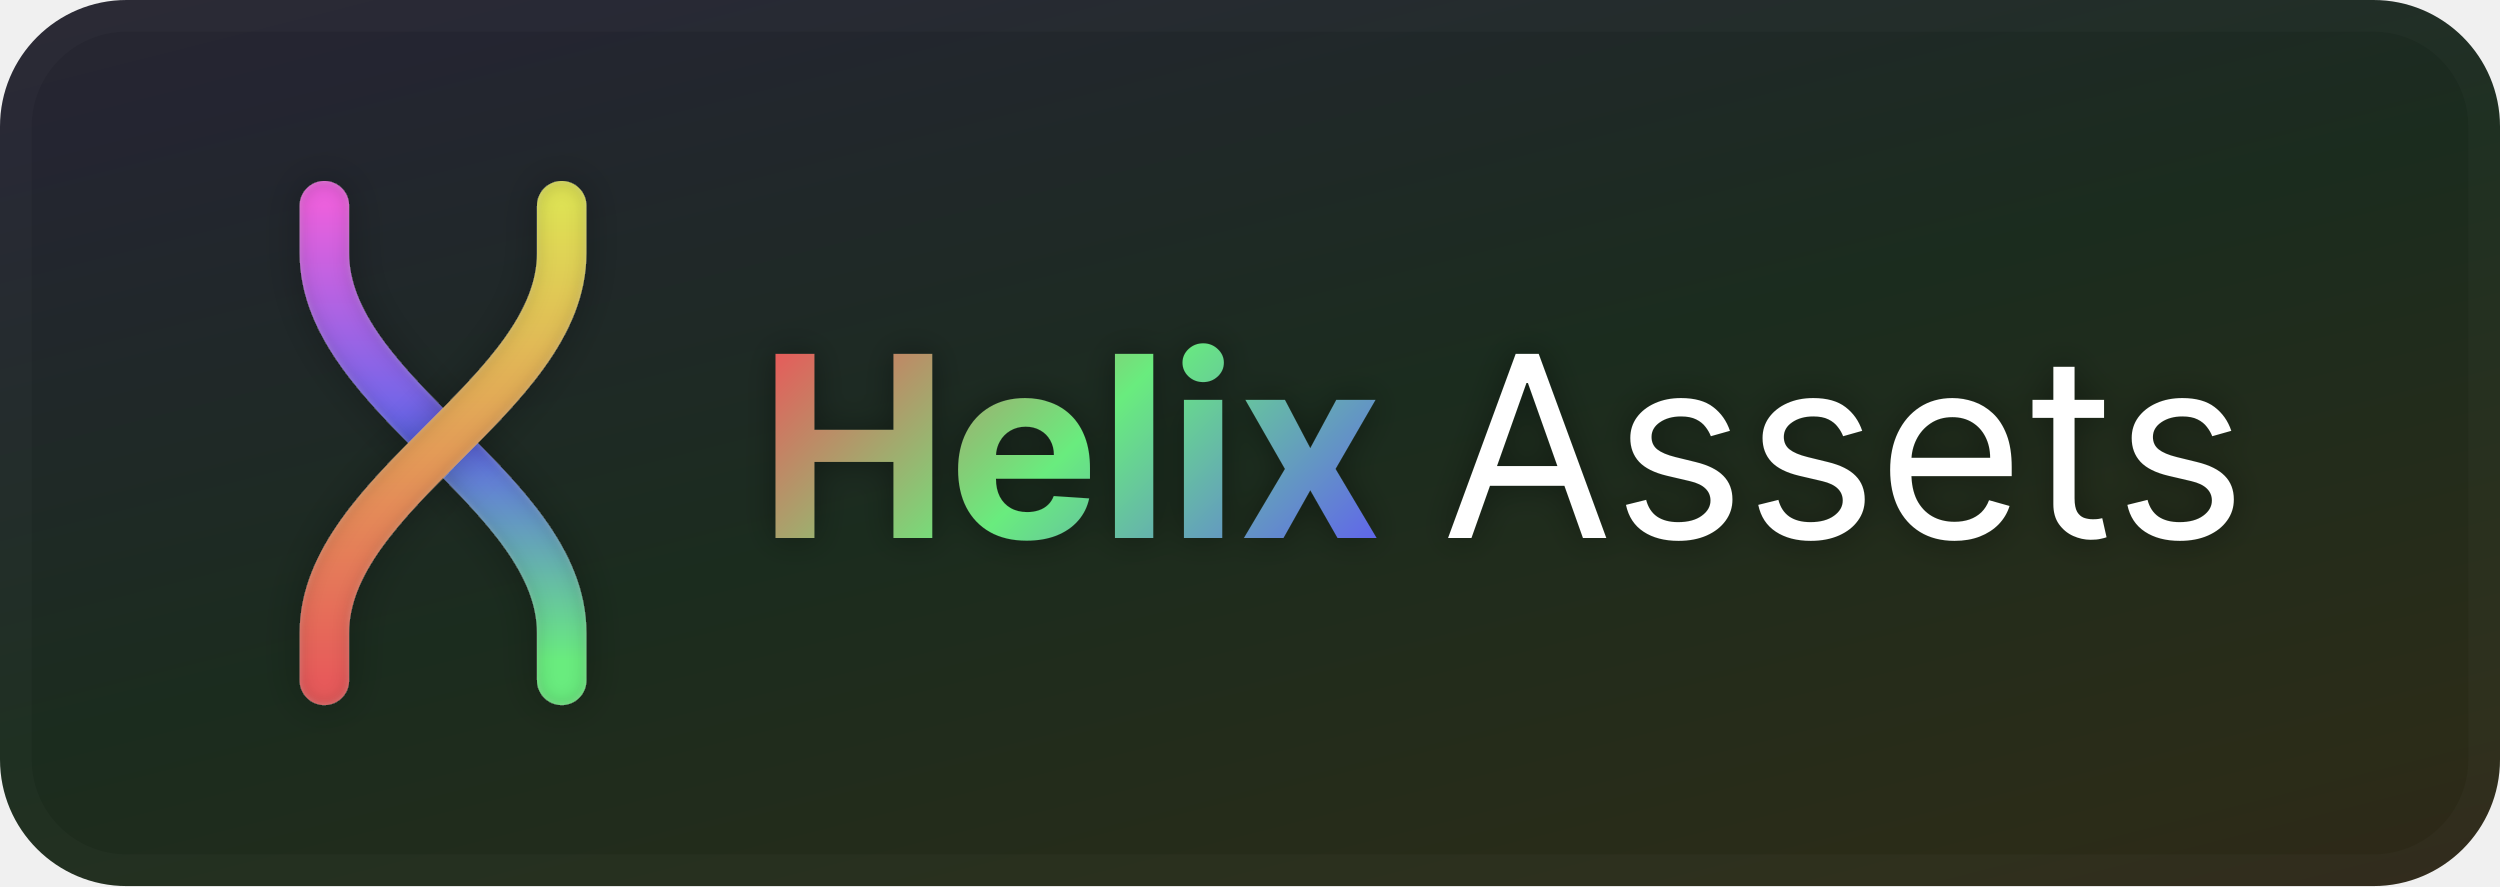
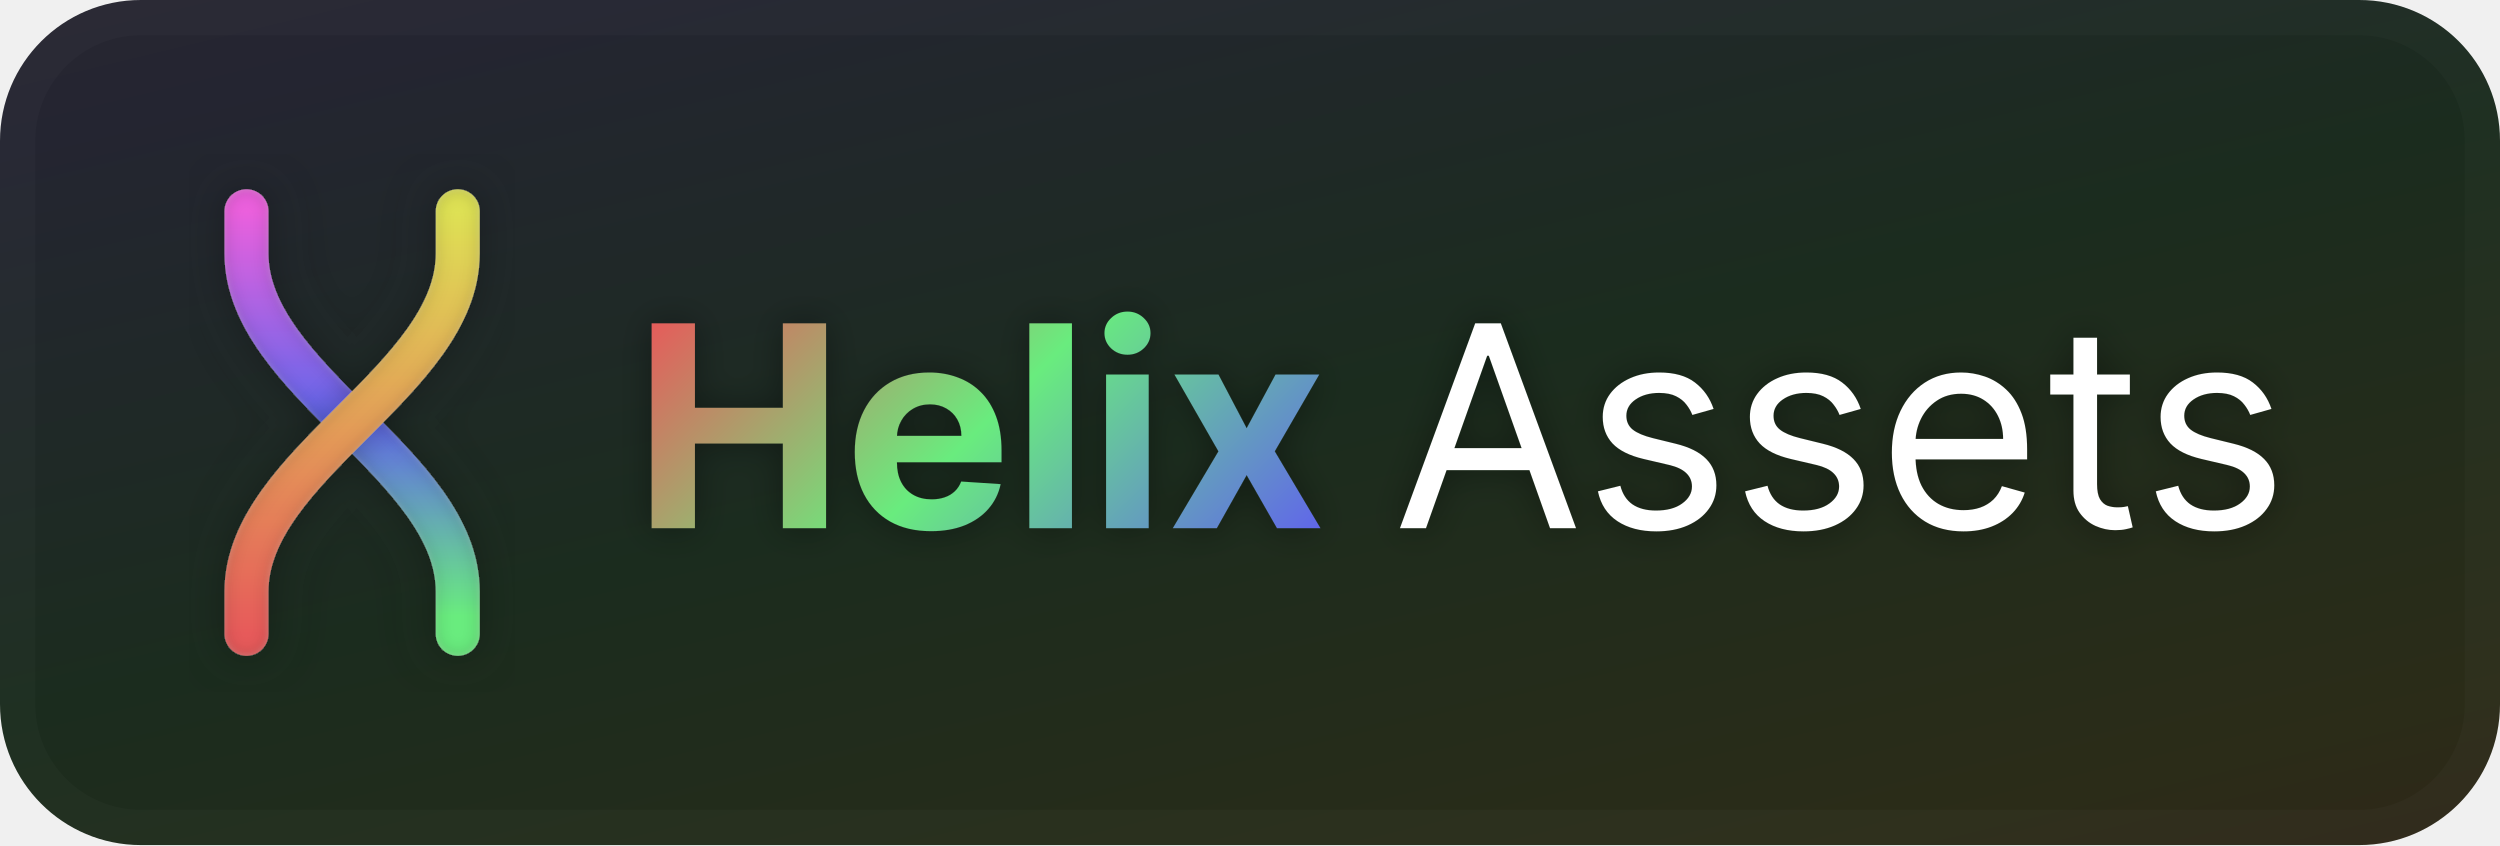
- <svg xmlns="http://www.w3.org/2000/svg" width="79" height="28" viewBox="0 0 79 28" fill="none">
-   <rect width="79" height="28" rx="4" fill="url(#paint0_linear_5_79)" />
-   <g filter="url(#filter0_dii_5_79)">
-     <path d="M17.75 21.5C17.75 21 17.75 22.4 17.75 20C17.75 15.5 10.25 12.5 10.25 8C10.25 5.6 10.25 7.25 10.25 6.5" stroke="url(#paint1_linear_5_79)" stroke-width="1.562" stroke-linecap="round" />
+ <svg xmlns="http://www.w3.org/2000/svg" width="71" height="24" viewBox="0 0 71 24" fill="none">
+   <rect width="71" height="24" rx="4" fill="url(#paint0_linear_5_79)" />
+   <g filter="url(#filter0_d_5_79)">
+     <g filter="url(#filter1_dii_5_79)">
+       <path d="M13 18C13 17.6 13 18.72 13 16.8C13 13.2 7 10.8 7 7.2C7 5.28 7 6.6 7 6" stroke="url(#paint1_linear_5_79)" stroke-width="1.25" stroke-linecap="round" />
+     </g>
+     <g filter="url(#filter2_dii_5_79)">
+       <path d="M7 18C7 17.6 7 18.72 7 16.8C7 13.2 13 10.8 13 7.2C13 5.28 13 6.6 13 6" stroke="url(#paint2_linear_5_79)" stroke-width="1.25" stroke-linecap="round" />
+     </g>
  </g>
-   <g filter="url(#filter1_dii_5_79)">
-     <path d="M10.25 21.5C10.25 21 10.25 22.4 10.25 20C10.25 15.5 17.75 12.5 17.75 8C17.75 5.6 17.75 7.25 17.75 6.5" stroke="url(#paint2_linear_5_79)" stroke-width="1.562" stroke-linecap="round" />
+   <g filter="url(#filter3_d_5_79)">
+     <path d="M18.506 15V9.182H19.736V11.582H22.233V9.182H23.46V15H22.233V12.597H19.736V15H18.506ZM26.44 15.085C25.991 15.085 25.605 14.994 25.281 14.812C24.959 14.629 24.711 14.369 24.537 14.034C24.363 13.697 24.276 13.298 24.276 12.838C24.276 12.389 24.363 11.995 24.537 11.656C24.711 11.317 24.956 11.053 25.273 10.864C25.591 10.674 25.964 10.579 26.392 10.579C26.68 10.579 26.948 10.626 27.196 10.719C27.446 10.81 27.664 10.947 27.849 11.131C28.037 11.314 28.183 11.546 28.287 11.824C28.391 12.1 28.443 12.424 28.443 12.796V13.128H24.759V12.378H27.304C27.304 12.204 27.266 12.049 27.19 11.915C27.115 11.78 27.009 11.675 26.875 11.599C26.742 11.522 26.588 11.483 26.412 11.483C26.228 11.483 26.065 11.526 25.923 11.611C25.783 11.694 25.673 11.807 25.594 11.949C25.514 12.089 25.474 12.245 25.472 12.418V13.131C25.472 13.347 25.511 13.533 25.591 13.69C25.672 13.848 25.787 13.969 25.935 14.054C26.082 14.139 26.258 14.182 26.46 14.182C26.595 14.182 26.718 14.163 26.829 14.125C26.941 14.087 27.037 14.03 27.116 13.954C27.196 13.879 27.257 13.786 27.298 13.676L28.418 13.75C28.361 14.019 28.244 14.254 28.068 14.454C27.894 14.653 27.669 14.809 27.392 14.921C27.117 15.03 26.8 15.085 26.44 15.085ZM30.443 9.182V15H29.233V9.182H30.443ZM31.413 15V10.636H32.623V15H31.413ZM32.021 10.074C31.841 10.074 31.686 10.014 31.558 9.895C31.431 9.774 31.367 9.629 31.367 9.46C31.367 9.294 31.431 9.151 31.558 9.031C31.686 8.91 31.841 8.849 32.021 8.849C32.2 8.849 32.354 8.91 32.481 9.031C32.61 9.151 32.674 9.294 32.674 9.46C32.674 9.629 32.61 9.774 32.481 9.895C32.354 10.014 32.2 10.074 32.021 10.074ZM34.604 10.636L35.405 12.162L36.226 10.636H37.467L36.203 12.818L37.501 15H36.266L35.405 13.492L34.558 15H33.308L34.604 12.818L33.354 10.636H34.604Z" fill="url(#paint3_linear_5_79)" />
+     <path d="M40.498 15H39.759L41.896 9.182H42.623L44.759 15H44.021L42.282 10.102H42.236L40.498 15ZM40.771 12.727H43.748V13.352H40.771V12.727ZM48.666 11.614L48.063 11.784C48.025 11.684 47.969 11.586 47.896 11.492C47.824 11.395 47.725 11.315 47.6 11.253C47.475 11.19 47.315 11.159 47.12 11.159C46.853 11.159 46.63 11.221 46.452 11.344C46.276 11.465 46.188 11.619 46.188 11.807C46.188 11.973 46.249 12.105 46.37 12.202C46.491 12.298 46.681 12.379 46.938 12.443L47.586 12.602C47.976 12.697 48.267 12.842 48.458 13.037C48.649 13.23 48.745 13.479 48.745 13.784C48.745 14.034 48.673 14.258 48.529 14.454C48.387 14.652 48.188 14.807 47.932 14.921C47.677 15.034 47.38 15.091 47.041 15.091C46.595 15.091 46.227 14.994 45.935 14.801C45.644 14.608 45.459 14.326 45.381 13.954L46.018 13.796C46.078 14.03 46.193 14.206 46.361 14.324C46.532 14.441 46.755 14.5 47.029 14.5C47.342 14.5 47.59 14.434 47.773 14.301C47.959 14.167 48.052 14.006 48.052 13.818C48.052 13.667 47.999 13.54 47.893 13.438C47.787 13.333 47.624 13.256 47.404 13.204L46.677 13.034C46.277 12.939 45.984 12.793 45.796 12.594C45.611 12.393 45.518 12.142 45.518 11.841C45.518 11.595 45.587 11.377 45.725 11.188C45.865 10.998 46.056 10.849 46.296 10.742C46.539 10.633 46.813 10.579 47.12 10.579C47.552 10.579 47.891 10.674 48.137 10.864C48.385 11.053 48.561 11.303 48.666 11.614ZM52.845 11.614L52.243 11.784C52.205 11.684 52.149 11.586 52.075 11.492C52.003 11.395 51.905 11.315 51.78 11.253C51.655 11.19 51.495 11.159 51.3 11.159C51.033 11.159 50.81 11.221 50.632 11.344C50.456 11.465 50.368 11.619 50.368 11.807C50.368 11.973 50.428 12.105 50.55 12.202C50.671 12.298 50.86 12.379 51.118 12.443L51.766 12.602C52.156 12.697 52.447 12.842 52.638 13.037C52.829 13.23 52.925 13.479 52.925 13.784C52.925 14.034 52.853 14.258 52.709 14.454C52.567 14.652 52.368 14.807 52.112 14.921C51.856 15.034 51.559 15.091 51.22 15.091C50.775 15.091 50.407 14.994 50.115 14.801C49.823 14.608 49.639 14.326 49.561 13.954L50.197 13.796C50.258 14.03 50.373 14.206 50.541 14.324C50.712 14.441 50.934 14.5 51.209 14.5C51.521 14.5 51.769 14.434 51.953 14.301C52.139 14.167 52.231 14.006 52.231 13.818C52.231 13.667 52.178 13.54 52.072 13.438C51.966 13.333 51.803 13.256 51.584 13.204L50.856 13.034C50.457 12.939 50.163 12.793 49.976 12.594C49.79 12.393 49.697 12.142 49.697 11.841C49.697 11.595 49.767 11.377 49.905 11.188C50.045 10.998 50.235 10.849 50.476 10.742C50.718 10.633 50.993 10.579 51.3 10.579C51.731 10.579 52.071 10.674 52.317 10.864C52.565 11.053 52.741 11.303 52.845 11.614ZM55.764 15.091C55.343 15.091 54.98 14.998 54.675 14.812C54.372 14.625 54.139 14.364 53.974 14.028C53.811 13.691 53.729 13.299 53.729 12.852C53.729 12.405 53.811 12.011 53.974 11.671C54.139 11.328 54.368 11.061 54.661 10.869C54.957 10.676 55.301 10.579 55.695 10.579C55.923 10.579 56.147 10.617 56.369 10.693C56.59 10.769 56.792 10.892 56.974 11.062C57.156 11.231 57.3 11.454 57.408 11.733C57.516 12.011 57.57 12.354 57.57 12.761V13.046H54.207V12.466H56.889C56.889 12.22 56.839 12 56.741 11.807C56.644 11.614 56.506 11.461 56.326 11.349C56.148 11.238 55.938 11.182 55.695 11.182C55.428 11.182 55.197 11.248 55.002 11.381C54.809 11.511 54.66 11.682 54.556 11.892C54.452 12.102 54.4 12.328 54.4 12.568V12.954C54.4 13.284 54.457 13.563 54.57 13.793C54.686 14.02 54.846 14.193 55.05 14.312C55.255 14.43 55.493 14.489 55.764 14.489C55.94 14.489 56.099 14.464 56.241 14.415C56.385 14.364 56.509 14.288 56.613 14.188C56.717 14.085 56.798 13.958 56.854 13.807L57.502 13.989C57.434 14.208 57.319 14.402 57.158 14.568C56.997 14.733 56.798 14.862 56.562 14.954C56.325 15.046 56.059 15.091 55.764 15.091ZM60.488 10.636V11.204H58.227V10.636H60.488ZM58.886 9.591H59.556V13.75C59.556 13.939 59.584 14.081 59.639 14.176C59.695 14.269 59.767 14.331 59.854 14.364C59.943 14.394 60.037 14.409 60.136 14.409C60.209 14.409 60.27 14.405 60.318 14.398C60.365 14.388 60.403 14.381 60.431 14.375L60.568 14.977C60.522 14.994 60.459 15.011 60.377 15.028C60.296 15.047 60.193 15.057 60.068 15.057C59.878 15.057 59.693 15.016 59.511 14.935C59.331 14.853 59.181 14.729 59.062 14.562C58.944 14.396 58.886 14.186 58.886 13.932V9.591ZM64.509 11.614L63.907 11.784C63.869 11.684 63.813 11.586 63.739 11.492C63.667 11.395 63.569 11.315 63.444 11.253C63.319 11.19 63.159 11.159 62.964 11.159C62.697 11.159 62.474 11.221 62.296 11.344C62.12 11.465 62.032 11.619 62.032 11.807C62.032 11.973 62.093 12.105 62.214 12.202C62.335 12.298 62.524 12.379 62.782 12.443L63.43 12.602C63.82 12.697 64.111 12.842 64.302 13.037C64.493 13.23 64.589 13.479 64.589 13.784C64.589 14.034 64.517 14.258 64.373 14.454C64.231 14.652 64.032 14.807 63.776 14.921C63.521 15.034 63.223 15.091 62.884 15.091C62.439 15.091 62.071 14.994 61.779 14.801C61.487 14.608 61.303 14.326 61.225 13.954L61.861 13.796C61.922 14.03 62.037 14.206 62.205 14.324C62.376 14.441 62.598 14.5 62.873 14.5C63.185 14.5 63.434 14.434 63.617 14.301C63.803 14.167 63.896 14.006 63.896 13.818C63.896 13.667 63.843 13.54 63.736 13.438C63.63 13.333 63.468 13.256 63.248 13.204L62.521 13.034C62.121 12.939 61.827 12.793 61.64 12.594C61.454 12.393 61.361 12.142 61.361 11.841C61.361 11.595 61.431 11.377 61.569 11.188C61.709 10.998 61.899 10.849 62.14 10.742C62.382 10.633 62.657 10.579 62.964 10.579C63.396 10.579 63.735 10.674 63.981 10.864C64.229 11.053 64.405 11.303 64.509 11.614Z" fill="white" />
  </g>
-   <g filter="url(#filter2_d_5_79)">
-     <path d="M24.506 17V11.182H25.736V13.582H28.233V11.182H29.46V17H28.233V14.597H25.736V17H24.506ZM32.44 17.085C31.991 17.085 31.605 16.994 31.281 16.812C30.959 16.629 30.711 16.369 30.537 16.034C30.363 15.697 30.276 15.298 30.276 14.838C30.276 14.389 30.363 13.995 30.537 13.656C30.711 13.317 30.956 13.053 31.273 12.864C31.591 12.674 31.964 12.579 32.392 12.579C32.68 12.579 32.948 12.626 33.196 12.719C33.446 12.81 33.664 12.947 33.849 13.131C34.037 13.314 34.183 13.546 34.287 13.824C34.391 14.1 34.443 14.424 34.443 14.796V15.128H30.759V14.378H33.304C33.304 14.204 33.266 14.049 33.19 13.915C33.115 13.78 33.01 13.675 32.875 13.599C32.742 13.522 32.588 13.483 32.412 13.483C32.228 13.483 32.065 13.526 31.923 13.611C31.783 13.694 31.673 13.807 31.594 13.949C31.514 14.089 31.474 14.245 31.472 14.418V15.131C31.472 15.347 31.511 15.533 31.591 15.69C31.672 15.848 31.787 15.969 31.935 16.054C32.082 16.139 32.258 16.182 32.46 16.182C32.595 16.182 32.718 16.163 32.83 16.125C32.941 16.087 33.037 16.03 33.117 15.954C33.196 15.879 33.257 15.786 33.298 15.676L34.418 15.75C34.361 16.019 34.244 16.254 34.068 16.454C33.894 16.653 33.669 16.809 33.392 16.921C33.117 17.03 32.8 17.085 32.44 17.085ZM36.443 11.182V17H35.233V11.182H36.443ZM37.413 17V12.636H38.623V17H37.413ZM38.021 12.074C37.841 12.074 37.686 12.014 37.557 11.895C37.431 11.774 37.367 11.629 37.367 11.46C37.367 11.294 37.431 11.151 37.557 11.031C37.686 10.91 37.841 10.849 38.021 10.849C38.2 10.849 38.354 10.91 38.481 11.031C38.61 11.151 38.674 11.294 38.674 11.46C38.674 11.629 38.61 11.774 38.481 11.895C38.354 12.014 38.2 12.074 38.021 12.074ZM40.604 12.636L41.405 14.162L42.226 12.636H43.467L42.203 14.818L43.501 17H42.266L41.405 15.492L40.558 17H39.308L40.604 14.818L39.354 12.636H40.604Z" fill="url(#paint3_linear_5_79)" />
-     <path d="M46.498 17H45.759L47.896 11.182H48.623L50.759 17H50.021L48.282 12.102H48.236L46.498 17ZM46.771 14.727H49.748V15.352H46.771V14.727ZM54.666 13.614L54.063 13.784C54.025 13.684 53.969 13.586 53.896 13.492C53.824 13.395 53.725 13.315 53.6 13.253C53.475 13.19 53.315 13.159 53.12 13.159C52.853 13.159 52.63 13.221 52.452 13.344C52.276 13.465 52.188 13.619 52.188 13.807C52.188 13.973 52.249 14.105 52.37 14.202C52.491 14.298 52.681 14.379 52.938 14.443L53.586 14.602C53.976 14.697 54.267 14.842 54.458 15.037C54.649 15.23 54.745 15.479 54.745 15.784C54.745 16.034 54.673 16.258 54.529 16.454C54.387 16.651 54.188 16.807 53.932 16.921C53.677 17.034 53.38 17.091 53.041 17.091C52.595 17.091 52.227 16.994 51.935 16.801C51.644 16.608 51.459 16.326 51.381 15.954L52.018 15.796C52.078 16.03 52.193 16.206 52.361 16.324C52.532 16.441 52.755 16.5 53.029 16.5C53.342 16.5 53.59 16.434 53.773 16.301C53.959 16.167 54.052 16.006 54.052 15.818C54.052 15.667 53.999 15.54 53.893 15.438C53.787 15.333 53.624 15.256 53.404 15.204L52.677 15.034C52.277 14.939 51.984 14.793 51.796 14.594C51.611 14.393 51.518 14.142 51.518 13.841C51.518 13.595 51.587 13.377 51.725 13.188C51.865 12.998 52.056 12.849 52.296 12.742C52.539 12.633 52.813 12.579 53.12 12.579C53.552 12.579 53.891 12.674 54.137 12.864C54.385 13.053 54.561 13.303 54.666 13.614ZM58.845 13.614L58.243 13.784C58.205 13.684 58.149 13.586 58.075 13.492C58.003 13.395 57.905 13.315 57.78 13.253C57.655 13.19 57.495 13.159 57.3 13.159C57.033 13.159 56.81 13.221 56.632 13.344C56.456 13.465 56.368 13.619 56.368 13.807C56.368 13.973 56.428 14.105 56.55 14.202C56.671 14.298 56.86 14.379 57.118 14.443L57.766 14.602C58.156 14.697 58.447 14.842 58.638 15.037C58.829 15.23 58.925 15.479 58.925 15.784C58.925 16.034 58.853 16.258 58.709 16.454C58.567 16.651 58.368 16.807 58.112 16.921C57.856 17.034 57.559 17.091 57.22 17.091C56.775 17.091 56.407 16.994 56.115 16.801C55.823 16.608 55.639 16.326 55.561 15.954L56.197 15.796C56.258 16.03 56.373 16.206 56.541 16.324C56.712 16.441 56.934 16.5 57.209 16.5C57.521 16.5 57.769 16.434 57.953 16.301C58.139 16.167 58.231 16.006 58.231 15.818C58.231 15.667 58.178 15.54 58.072 15.438C57.966 15.333 57.803 15.256 57.584 15.204L56.856 15.034C56.457 14.939 56.163 14.793 55.976 14.594C55.79 14.393 55.697 14.142 55.697 13.841C55.697 13.595 55.767 13.377 55.905 13.188C56.045 12.998 56.235 12.849 56.476 12.742C56.718 12.633 56.993 12.579 57.3 12.579C57.731 12.579 58.071 12.674 58.317 12.864C58.565 13.053 58.741 13.303 58.845 13.614ZM61.764 17.091C61.343 17.091 60.98 16.998 60.675 16.812C60.372 16.625 60.139 16.364 59.974 16.028C59.811 15.691 59.729 15.299 59.729 14.852C59.729 14.405 59.811 14.011 59.974 13.671C60.139 13.328 60.368 13.061 60.661 12.869C60.957 12.676 61.301 12.579 61.695 12.579C61.923 12.579 62.147 12.617 62.369 12.693C62.59 12.769 62.792 12.892 62.974 13.062C63.156 13.231 63.3 13.454 63.408 13.733C63.516 14.011 63.57 14.354 63.57 14.761V15.046H60.207V14.466H62.889C62.889 14.22 62.839 14 62.741 13.807C62.644 13.614 62.506 13.461 62.326 13.349C62.148 13.238 61.938 13.182 61.695 13.182C61.428 13.182 61.197 13.248 61.002 13.381C60.809 13.511 60.66 13.682 60.556 13.892C60.452 14.102 60.4 14.328 60.4 14.568V14.954C60.4 15.284 60.457 15.563 60.57 15.793C60.686 16.02 60.846 16.193 61.05 16.312C61.255 16.43 61.493 16.489 61.764 16.489C61.94 16.489 62.099 16.464 62.241 16.415C62.385 16.364 62.509 16.288 62.613 16.188C62.717 16.085 62.798 15.958 62.854 15.807L63.502 15.989C63.434 16.208 63.319 16.401 63.158 16.568C62.997 16.733 62.798 16.862 62.562 16.954C62.325 17.046 62.059 17.091 61.764 17.091ZM66.488 12.636V13.204H64.227V12.636H66.488ZM64.886 11.591H65.556V15.75C65.556 15.939 65.584 16.081 65.638 16.176C65.695 16.269 65.767 16.331 65.854 16.364C65.943 16.394 66.037 16.409 66.136 16.409C66.21 16.409 66.27 16.405 66.317 16.398C66.365 16.388 66.403 16.381 66.431 16.375L66.567 16.977C66.522 16.994 66.459 17.011 66.377 17.028C66.296 17.047 66.192 17.057 66.067 17.057C65.878 17.057 65.692 17.016 65.511 16.935C65.331 16.853 65.181 16.729 65.062 16.562C64.944 16.396 64.886 16.186 64.886 15.932V11.591ZM70.509 13.614L69.907 13.784C69.869 13.684 69.813 13.586 69.739 13.492C69.667 13.395 69.569 13.315 69.444 13.253C69.319 13.19 69.159 13.159 68.964 13.159C68.697 13.159 68.474 13.221 68.296 13.344C68.12 13.465 68.032 13.619 68.032 13.807C68.032 13.973 68.093 14.105 68.214 14.202C68.335 14.298 68.524 14.379 68.782 14.443L69.43 14.602C69.82 14.697 70.111 14.842 70.302 15.037C70.493 15.23 70.589 15.479 70.589 15.784C70.589 16.034 70.517 16.258 70.373 16.454C70.231 16.651 70.032 16.807 69.776 16.921C69.521 17.034 69.223 17.091 68.884 17.091C68.439 17.091 68.071 16.994 67.779 16.801C67.487 16.608 67.303 16.326 67.225 15.954L67.862 15.796C67.922 16.03 68.037 16.206 68.205 16.324C68.376 16.441 68.598 16.5 68.873 16.5C69.185 16.5 69.433 16.434 69.617 16.301C69.803 16.167 69.896 16.006 69.896 15.818C69.896 15.667 69.843 15.54 69.737 15.438C69.63 15.333 69.468 15.256 69.248 15.204L68.521 15.034C68.121 14.939 67.827 14.793 67.64 14.594C67.454 14.393 67.362 14.142 67.362 13.841C67.362 13.595 67.431 13.377 67.569 13.188C67.709 12.998 67.899 12.849 68.14 12.742C68.382 12.633 68.657 12.579 68.964 12.579C69.396 12.579 69.735 12.674 69.981 12.864C70.229 13.053 70.405 13.303 70.509 13.614Z" fill="white" />
-   </g>
-   <rect x="0.5" y="0.5" width="78" height="27" rx="3.5" stroke="white" stroke-opacity="0.02" />
+   <rect x="0.5" y="0.5" width="70" height="23" rx="3.5" stroke="white" stroke-opacity="0.02" />
  <defs>
-     <filter id="filter0_dii_5_79" x="8.219" y="4.469" width="11.562" height="19.062" filterUnits="userSpaceOnUse" color-interpolation-filters="sRGB">
+     <filter id="filter0_d_5_79" x="5.375" y="4.375" width="9.25" height="15.25" filterUnits="userSpaceOnUse" color-interpolation-filters="sRGB">
      <feFlood flood-opacity="0" result="BackgroundImageFix" />
      <feColorMatrix in="SourceAlpha" type="matrix" values="0 0 0 0 0 0 0 0 0 0 0 0 0 0 0 0 0 0 127 0" result="hardAlpha" />
      <feOffset />
-       <feGaussianBlur stdDeviation="0.625" />
+       <feGaussianBlur stdDeviation="0.5" />
+       <feComposite in2="hardAlpha" operator="out" />
+       <feColorMatrix type="matrix" values="0 0 0 0 0 0 0 0 0 0 0 0 0 0 0 0 0 0 0.1 0" />
+       <feBlend mode="normal" in2="BackgroundImageFix" result="effect1_dropShadow_5_79" />
+       <feBlend mode="normal" in="SourceGraphic" in2="effect1_dropShadow_5_79" result="shape" />
+     </filter>
+     <filter id="filter1_dii_5_79" x="5.375" y="4.375" width="9.25" height="15.25" filterUnits="userSpaceOnUse" color-interpolation-filters="sRGB">
+       <feFlood flood-opacity="0" result="BackgroundImageFix" />
+       <feColorMatrix in="SourceAlpha" type="matrix" values="0 0 0 0 0 0 0 0 0 0 0 0 0 0 0 0 0 0 127 0" result="hardAlpha" />
+       <feOffset />
+       <feGaussianBlur stdDeviation="0.5" />
      <feComposite in2="hardAlpha" operator="out" />
      <feColorMatrix type="matrix" values="0 0 0 0 0 0 0 0 0 0 0 0 0 0 0 0 0 0 0.25 0" />
      <feBlend mode="normal" in2="BackgroundImageFix" result="effect1_dropShadow_5_79" />
      <feBlend mode="normal" in="SourceGraphic" in2="effect1_dropShadow_5_79" result="shape" />
      <feColorMatrix in="SourceAlpha" type="matrix" values="0 0 0 0 0 0 0 0 0 0 0 0 0 0 0 0 0 0 127 0" result="hardAlpha" />
      <feOffset />
-       <feGaussianBlur stdDeviation="0.312" />
+       <feGaussianBlur stdDeviation="0.25" />
      <feComposite in2="hardAlpha" operator="arithmetic" k2="-1" k3="1" />
      <feColorMatrix type="matrix" values="0 0 0 0 0 0 0 0 0 0 0 0 0 0 0 0 0 0 0.2 0" />
      <feBlend mode="normal" in2="shape" result="effect2_innerShadow_5_79" />
      <feColorMatrix in="SourceAlpha" type="matrix" values="0 0 0 0 0 0 0 0 0 0 0 0 0 0 0 0 0 0 127 0" result="hardAlpha" />
      <feOffset />
-       <feGaussianBlur stdDeviation="0.125" />
+       <feGaussianBlur stdDeviation="0.1" />
      <feComposite in2="hardAlpha" operator="arithmetic" k2="-1" k3="1" />
      <feColorMatrix type="matrix" values="0 0 0 0 1 0 0 0 0 1 0 0 0 0 1 0 0 0 0.3 0" />
      <feBlend mode="normal" in2="effect2_innerShadow_5_79" result="effect3_innerShadow_5_79" />
    </filter>
-     <filter id="filter1_dii_5_79" x="8.219" y="4.469" width="11.562" height="19.062" filterUnits="userSpaceOnUse" color-interpolation-filters="sRGB">
+     <filter id="filter2_dii_5_79" x="5.375" y="4.375" width="9.25" height="15.25" filterUnits="userSpaceOnUse" color-interpolation-filters="sRGB">
      <feFlood flood-opacity="0" result="BackgroundImageFix" />
      <feColorMatrix in="SourceAlpha" type="matrix" values="0 0 0 0 0 0 0 0 0 0 0 0 0 0 0 0 0 0 127 0" result="hardAlpha" />
      <feOffset />
-       <feGaussianBlur stdDeviation="0.625" />
+       <feGaussianBlur stdDeviation="0.5" />
      <feComposite in2="hardAlpha" operator="out" />
      <feColorMatrix type="matrix" values="0 0 0 0 0 0 0 0 0 0 0 0 0 0 0 0 0 0 0.25 0" />
      <feBlend mode="normal" in2="BackgroundImageFix" result="effect1_dropShadow_5_79" />
      <feBlend mode="normal" in="SourceGraphic" in2="effect1_dropShadow_5_79" result="shape" />
      <feColorMatrix in="SourceAlpha" type="matrix" values="0 0 0 0 0 0 0 0 0 0 0 0 0 0 0 0 0 0 127 0" result="hardAlpha" />
      <feOffset />
-       <feGaussianBlur stdDeviation="0.312" />
+       <feGaussianBlur stdDeviation="0.25" />
      <feComposite in2="hardAlpha" operator="arithmetic" k2="-1" k3="1" />
      <feColorMatrix type="matrix" values="0 0 0 0 0 0 0 0 0 0 0 0 0 0 0 0 0 0 0.2 0" />
      <feBlend mode="normal" in2="shape" result="effect2_innerShadow_5_79" />
      <feColorMatrix in="SourceAlpha" type="matrix" values="0 0 0 0 0 0 0 0 0 0 0 0 0 0 0 0 0 0 127 0" result="hardAlpha" />
      <feOffset />
-       <feGaussianBlur stdDeviation="0.125" />
+       <feGaussianBlur stdDeviation="0.1" />
      <feComposite in2="hardAlpha" operator="arithmetic" k2="-1" k3="1" />
      <feColorMatrix type="matrix" values="0 0 0 0 1 0 0 0 0 1 0 0 0 0 1 0 0 0 0.3 0" />
      <feBlend mode="normal" in2="effect2_innerShadow_5_79" result="effect3_innerShadow_5_79" />
    </filter>
-     <filter id="filter2_d_5_79" x="23.506" y="9.849" width="48.083" height="8.241" filterUnits="userSpaceOnUse" color-interpolation-filters="sRGB">
+     <filter id="filter3_d_5_79" x="17.506" y="7.849" width="48.083" height="8.241" filterUnits="userSpaceOnUse" color-interpolation-filters="sRGB">
      <feFlood flood-opacity="0" result="BackgroundImageFix" />
      <feColorMatrix in="SourceAlpha" type="matrix" values="0 0 0 0 0 0 0 0 0 0 0 0 0 0 0 0 0 0 127 0" result="hardAlpha" />
      <feOffset />
      <feGaussianBlur stdDeviation="0.5" />
      <feComposite in2="hardAlpha" operator="out" />
      <feColorMatrix type="matrix" values="0 0 0 0 0 0 0 0 0 0 0 0 0 0 0 0 0 0 0.35 0" />
      <feBlend mode="normal" in2="BackgroundImageFix" result="effect1_dropShadow_5_79" />
      <feBlend mode="normal" in="SourceGraphic" in2="effect1_dropShadow_5_79" result="shape" />
    </filter>
-     <linearGradient id="paint0_linear_5_79" x1="20.367" y1="-19.25" x2="38.441" y2="52.143" gradientUnits="userSpaceOnUse">
+     <linearGradient id="paint0_linear_5_79" x1="18.305" y1="-16.5" x2="33.161" y2="45.029" gradientUnits="userSpaceOnUse">
      <stop stop-color="#332A32" />
      <stop offset="0.25" stop-color="#242531" />
      <stop offset="0.5" stop-color="#1B2C1E" />
      <stop offset="0.75" stop-color="#2B2C18" />
      <stop offset="1" stop-color="#371818" />
    </linearGradient>
-     <linearGradient id="paint1_linear_5_79" x1="14" y1="6.5" x2="14" y2="21.5" gradientUnits="userSpaceOnUse">
+     <linearGradient id="paint1_linear_5_79" x1="10" y1="6" x2="10" y2="18" gradientUnits="userSpaceOnUse">
      <stop stop-color="#EB60DD" />
      <stop offset="0.49" stop-color="#6066EA" />
      <stop offset="0.958" stop-color="#69EC7E" />
    </linearGradient>
-     <linearGradient id="paint2_linear_5_79" x1="14" y1="6.5" x2="14" y2="21.5" gradientUnits="userSpaceOnUse">
+     <linearGradient id="paint2_linear_5_79" x1="10" y1="6" x2="10" y2="18" gradientUnits="userSpaceOnUse">
      <stop stop-color="#DEE154" />
      <stop offset="1" stop-color="#E75A5A" />
    </linearGradient>
-     <linearGradient id="paint3_linear_5_79" x1="24.5" y1="11" x2="36.804" y2="23.56" gradientUnits="userSpaceOnUse">
+     <linearGradient id="paint3_linear_5_79" x1="18.5" y1="9" x2="30.804" y2="21.56" gradientUnits="userSpaceOnUse">
      <stop stop-color="#E75A5A" />
      <stop offset="0.5" stop-color="#69EC7E" />
      <stop offset="1" stop-color="#6066EA" />
    </linearGradient>
  </defs>
</svg>
